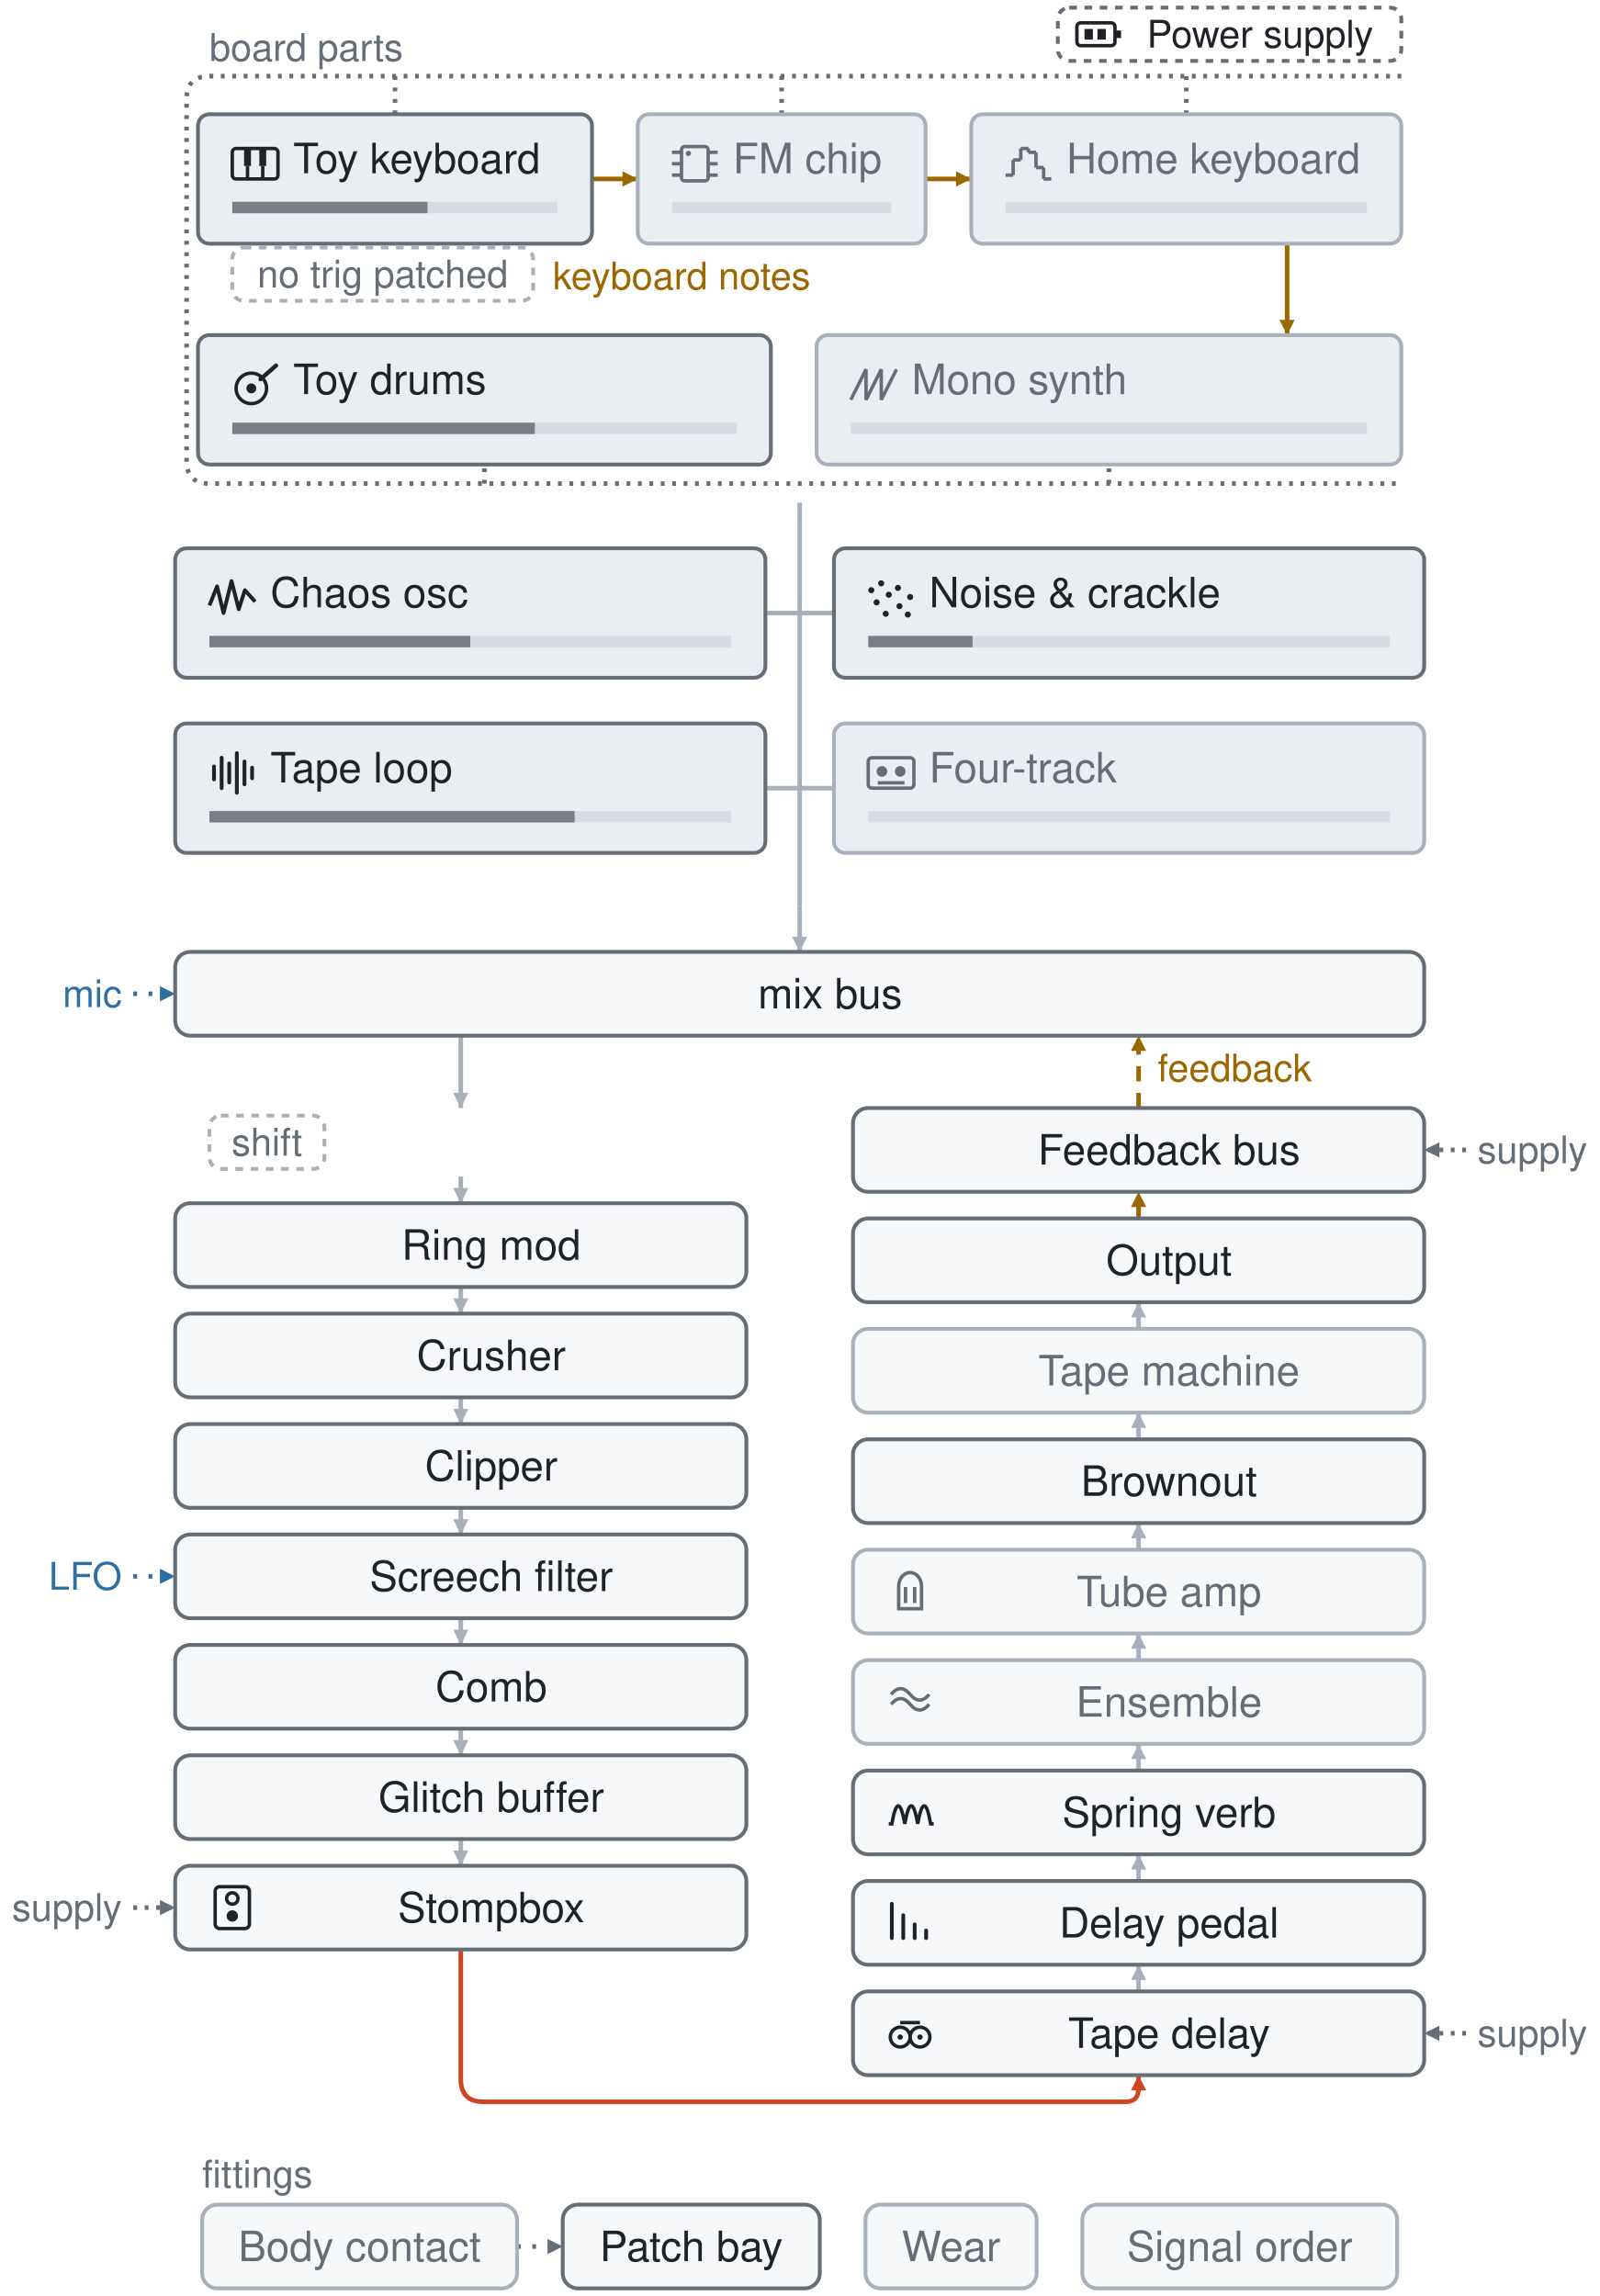
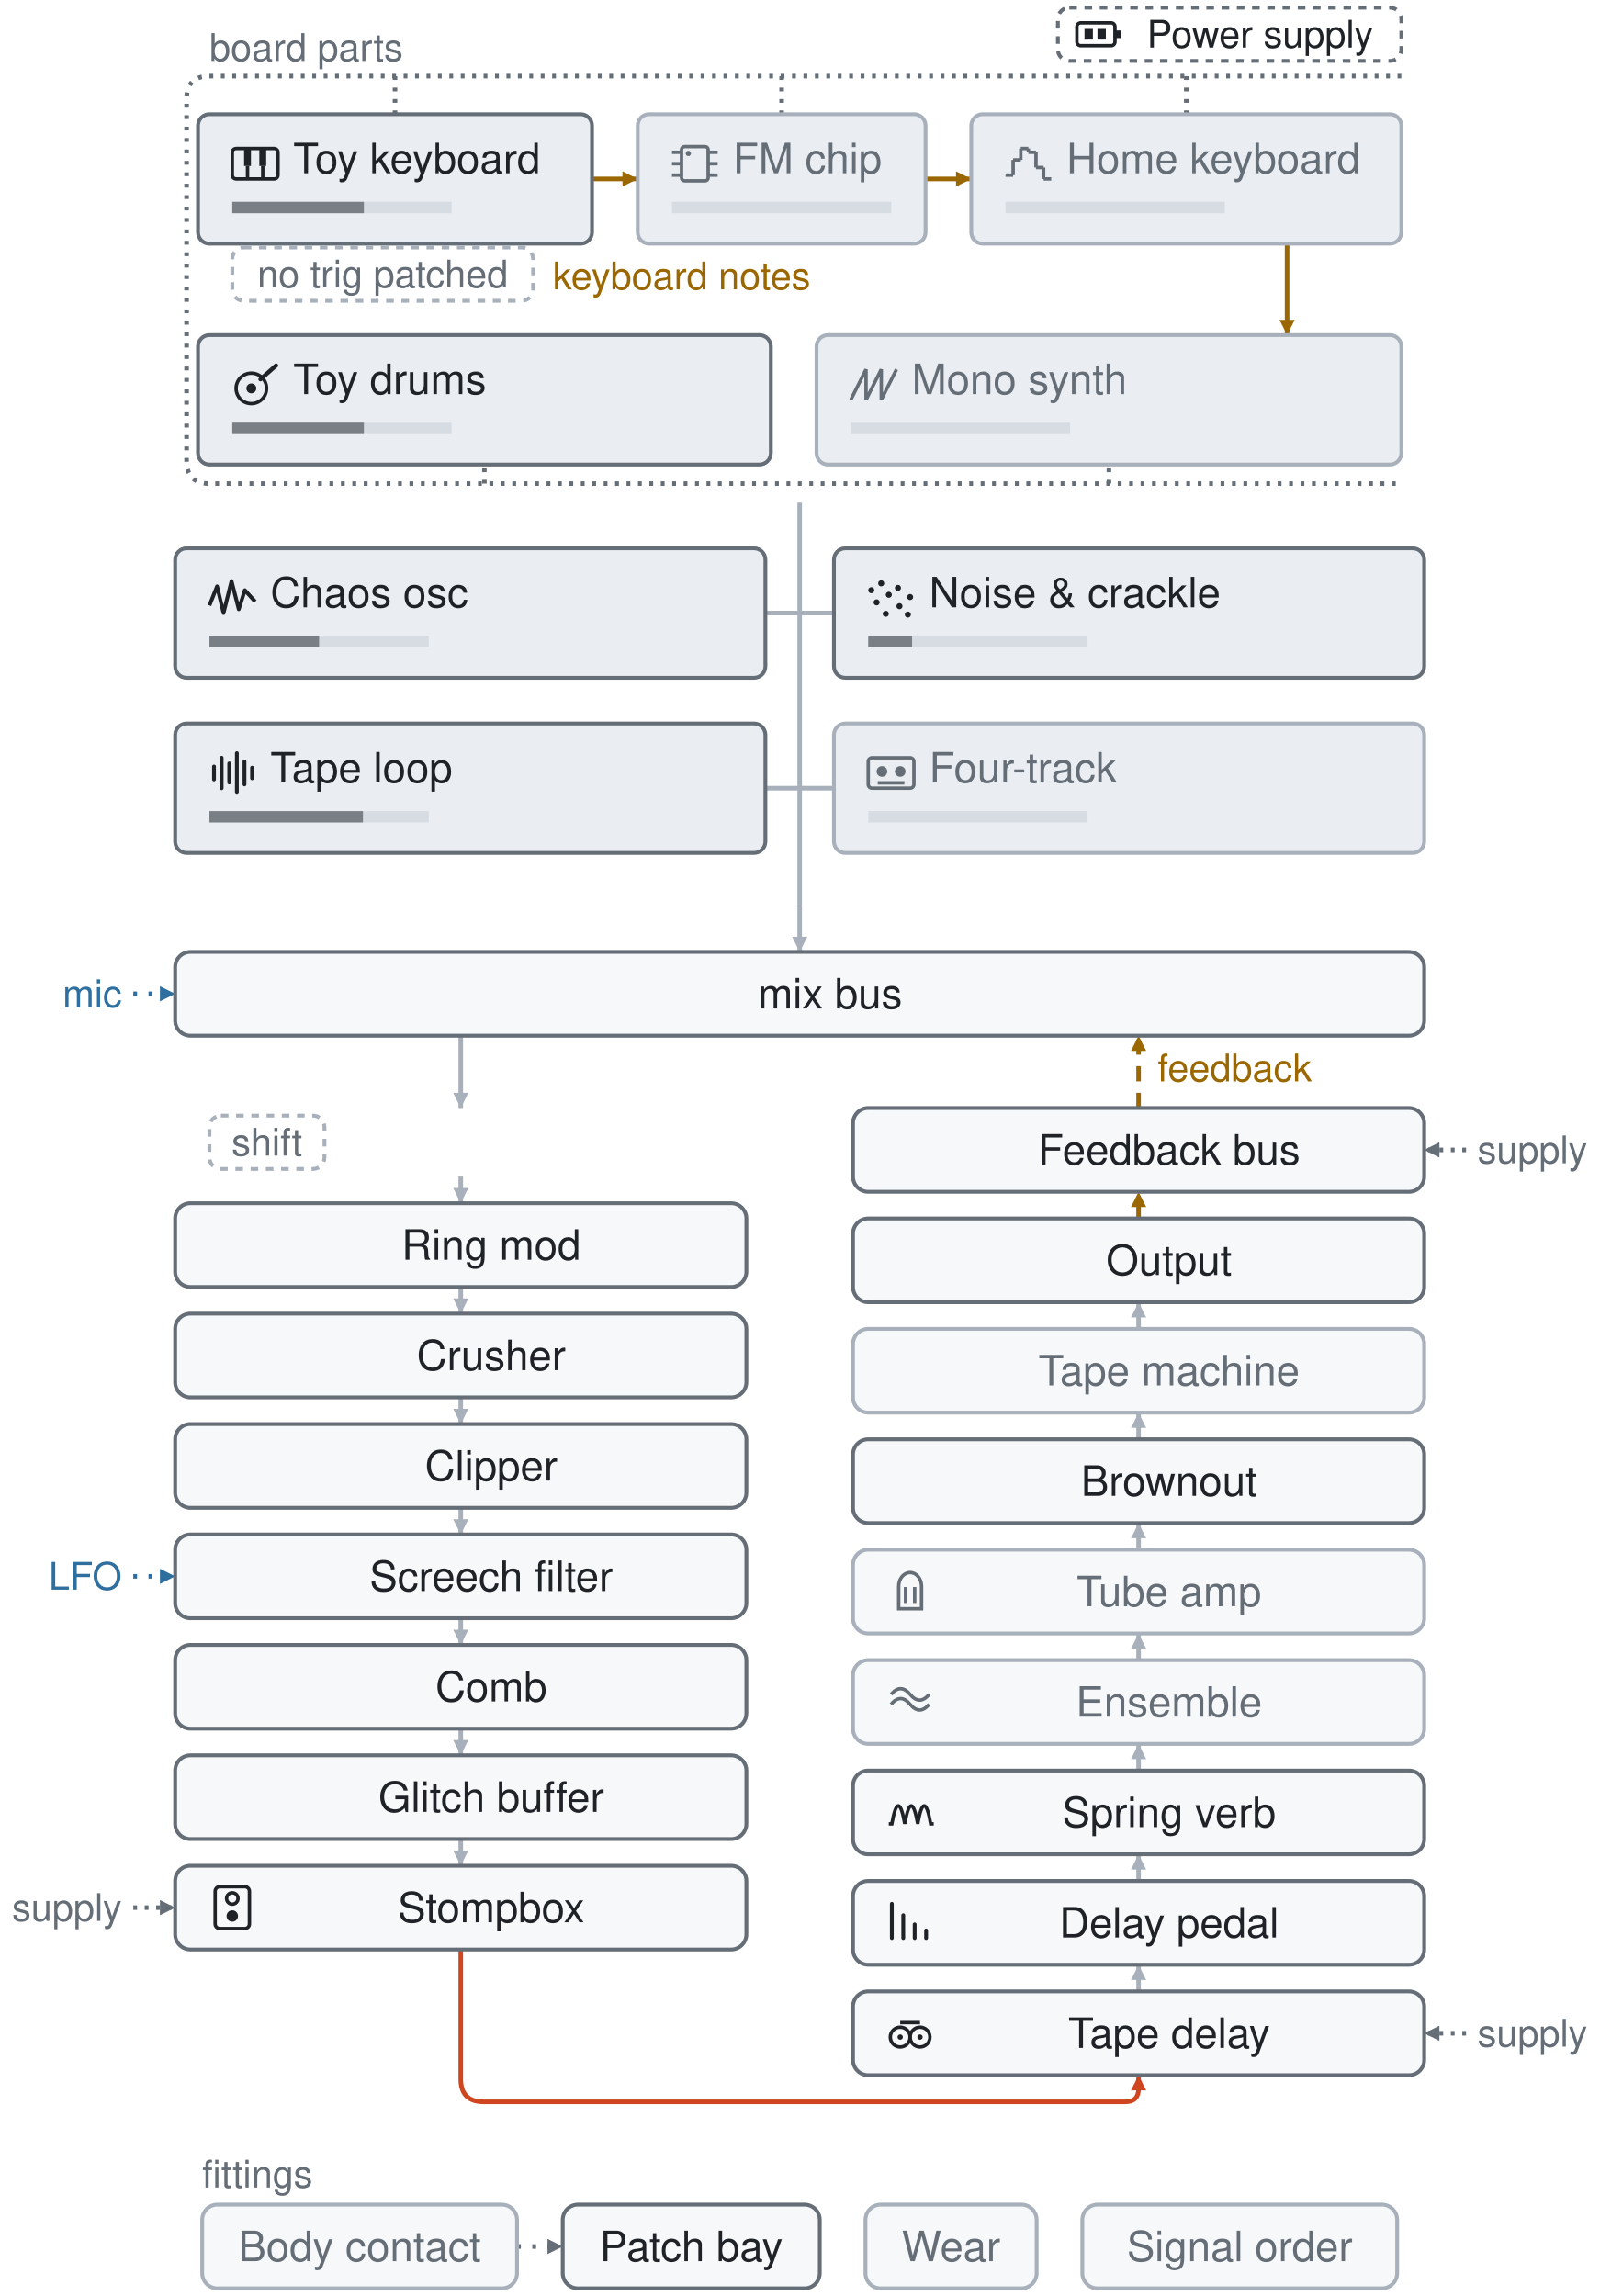
<svg xmlns="http://www.w3.org/2000/svg" viewBox="0 0 420 603" width="420" height="603" font-family="Helvetica, Arial, sans-serif">
  <g class="wire" data-wire="rail">
    <path class="line" d="M 368 20 L 55 20 Q 49 20 49 26 L 49 121 Q 49 127 55 127 L 368 127" fill="none" stroke="#656d76" stroke-width="1.2" stroke-dasharray="1 2" />
    <path class="head" d="" fill="#656d76" />
  </g>
  <g class="wire" data-wire="rail-Toy_keyboard">
    <path class="line" d="M 103.73 20 L 103.73 30" fill="none" stroke="#656d76" stroke-width="1.2" stroke-dasharray="1 2" />
    <path class="head" d="" fill="#656d76" />
  </g>
  <g class="wire" data-wire="rail-Toy_drums">
    <path class="line" d="M 127.21 127 L 127.21 122" fill="none" stroke="#656d76" stroke-width="1.2" stroke-dasharray="1 2" />
    <path class="head" d="" fill="#656d76" />
  </g>
  <g class="wire" data-wire="rail-FM_chip">
    <path class="line" d="M 205.26 20 L 205.26 30" fill="none" stroke="#656d76" stroke-width="1.2" stroke-dasharray="1 2" />
    <path class="head" d="" fill="#656d76" />
  </g>
  <g class="wire" data-wire="rail-Home_keyboard">
    <path class="line" d="M 311.53 20 L 311.53 30" fill="none" stroke="#656d76" stroke-width="1.2" stroke-dasharray="1 2" />
    <path class="head" d="" fill="#656d76" />
  </g>
  <g class="wire" data-wire="rail-Mono_synth">
    <path class="line" d="M 291.21 127 L 291.21 122" fill="none" stroke="#656d76" stroke-width="1.2" stroke-dasharray="1 2" />
    <path class="head" d="" fill="#656d76" />
  </g>
  <g class="wire" data-wire="key-line">
    <path class="line" d="M 155.47 47 L 167.47 47" fill="none" stroke="#9a6700" stroke-width="1.2" />
    <path class="head" d="M 167.47 47 L 163.47 49 L 163.47 45 Z" fill="#9a6700" />
    <text x="179" y="76" fill="#9a6700" font-size="10" text-anchor="middle">keyboard notes</text>
  </g>
  <g class="wire" data-wire="key-line-pcm">
    <path class="line" d="M 243.06 47 L 255.06 47" fill="none" stroke="#9a6700" stroke-width="1.2" />
    <path class="head" d="M 255.06 47 L 251.06 49 L 251.06 45 Z" fill="#9a6700" />
  </g>
  <g class="wire" data-wire="key-line-mono">
    <path class="line" d="M 338 64 L 338 88" fill="none" stroke="#9a6700" stroke-width="1.2" />
    <path class="head" d="M 338 88 L 336 84 L 340 84 Z" fill="#9a6700" />
  </g>
  <g class="wire" data-wire="board-out">
    <path class="line" d="M 210 132 L 210 238" fill="none" stroke="#a8b1bb" stroke-width="1.2" />
    <path class="head" d="" fill="#a8b1bb" />
  </g>
  <g class="wire" data-wire="Chaos_osc-out">
    <path class="line" d="M 201 161 L 210 161" fill="none" stroke="#a8b1bb" stroke-width="1.2" />
    <path class="head" d="" fill="#a8b1bb" />
  </g>
  <g class="wire" data-wire="Noise_crackle-out">
    <path class="line" d="M 219 161 L 210 161" fill="none" stroke="#a8b1bb" stroke-width="1.2" />
    <path class="head" d="" fill="#a8b1bb" />
  </g>
  <g class="wire" data-wire="Tape_loop-out">
    <path class="line" d="M 201 207 L 210 207" fill="none" stroke="#a8b1bb" stroke-width="1.2" />
    <path class="head" d="" fill="#a8b1bb" />
  </g>
  <g class="wire" data-wire="Four_track-out">
    <path class="line" d="M 219 207 L 210 207" fill="none" stroke="#a8b1bb" stroke-width="1.2" />
    <path class="head" d="" fill="#a8b1bb" />
  </g>
  <g class="wire" data-wire="collect-mix">
    <path class="line" d="M 210 238 L 210 250" fill="none" stroke="#a8b1bb" stroke-width="1.2" />
    <path class="head" d="M 210 250 L 208 246 L 212 246 Z" fill="#a8b1bb" />
  </g>
  <g class="wire" data-wire="mix-path">
    <path class="line" d="M 121 272 L 121 291" fill="none" stroke="#a8b1bb" stroke-width="1.2" />
    <path class="head" d="M 121 291 L 119 287 L 123 287 Z" fill="#a8b1bb" />
  </g>
  <g class="wire" data-wire="rack-Ring_mod">
    <path class="line" d="M 121 309 L 121 316" fill="none" stroke="#a8b1bb" stroke-width="1.2" />
    <path class="head" d="M 121 316 L 119 312 L 123 312 Z" fill="#a8b1bb" />
  </g>
  <g class="wire" data-wire="Ring_mod-Crusher">
    <path class="line" d="M 121 338 L 121 345" fill="none" stroke="#a8b1bb" stroke-width="1.2" />
    <path class="head" d="M 121 345 L 119 341 L 123 341 Z" fill="#a8b1bb" />
  </g>
  <g class="wire" data-wire="Crusher-Clipper">
    <path class="line" d="M 121 367 L 121 374" fill="none" stroke="#a8b1bb" stroke-width="1.2" />
    <path class="head" d="M 121 374 L 119 370 L 123 370 Z" fill="#a8b1bb" />
  </g>
  <g class="wire" data-wire="Clipper-Screech_filter">
    <path class="line" d="M 121 396 L 121 403" fill="none" stroke="#a8b1bb" stroke-width="1.2" />
    <path class="head" d="M 121 403 L 119 399 L 123 399 Z" fill="#a8b1bb" />
  </g>
  <g class="wire" data-wire="Screech_filter-Comb">
    <path class="line" d="M 121 425 L 121 432" fill="none" stroke="#a8b1bb" stroke-width="1.2" />
    <path class="head" d="M 121 432 L 119 428 L 123 428 Z" fill="#a8b1bb" />
  </g>
  <g class="wire" data-wire="Comb-Glitch_buffer">
    <path class="line" d="M 121 454 L 121 461" fill="none" stroke="#a8b1bb" stroke-width="1.2" />
    <path class="head" d="M 121 461 L 119 457 L 123 457 Z" fill="#a8b1bb" />
  </g>
  <g class="wire" data-wire="Glitch_buffer-Stompbox">
    <path class="line" d="M 121 483 L 121 490" fill="none" stroke="#a8b1bb" stroke-width="1.2" />
    <path class="head" d="M 121 490 L 119 486 L 123 486 Z" fill="#a8b1bb" />
  </g>
  <g class="wire" data-wire="Tape_delay-Delay_pedal">
    <path class="line" d="M 299 523 L 299 516" fill="none" stroke="#a8b1bb" stroke-width="1.2" />
    <path class="head" d="M 299 516 L 301 520 L 297 520 Z" fill="#a8b1bb" />
  </g>
  <g class="wire" data-wire="Delay_pedal-Spring_verb">
    <path class="line" d="M 299 494 L 299 487" fill="none" stroke="#a8b1bb" stroke-width="1.2" />
    <path class="head" d="M 299 487 L 301 491 L 297 491 Z" fill="#a8b1bb" />
  </g>
  <g class="wire" data-wire="Spring_verb-Ensemble">
    <path class="line" d="M 299 465 L 299 458" fill="none" stroke="#a8b1bb" stroke-width="1.2" />
    <path class="head" d="M 299 458 L 301 462 L 297 462 Z" fill="#a8b1bb" />
  </g>
  <g class="wire" data-wire="Ensemble-Tube_amp">
    <path class="line" d="M 299 436 L 299 429" fill="none" stroke="#a8b1bb" stroke-width="1.2" />
    <path class="head" d="M 299 429 L 301 433 L 297 433 Z" fill="#a8b1bb" />
  </g>
  <g class="wire" data-wire="Tube_amp-Brownout">
    <path class="line" d="M 299 407 L 299 400" fill="none" stroke="#a8b1bb" stroke-width="1.2" />
    <path class="head" d="M 299 400 L 301 404 L 297 404 Z" fill="#a8b1bb" />
  </g>
  <g class="wire" data-wire="Brownout-Tape_machine">
    <path class="line" d="M 299 378 L 299 371" fill="none" stroke="#a8b1bb" stroke-width="1.2" />
    <path class="head" d="M 299 371 L 301 375 L 297 375 Z" fill="#a8b1bb" />
  </g>
  <g class="wire" data-wire="Tape_machine-Output">
    <path class="line" d="M 299 349 L 299 342" fill="none" stroke="#a8b1bb" stroke-width="1.2" />
    <path class="head" d="M 299 342 L 301 346 L 297 346 Z" fill="#a8b1bb" />
  </g>
  <g class="wire" data-wire="fold">
    <path class="line" d="M 121 512 L 121 546 Q 121 552 127 552 L 295.5 552 Q 299 552 299 548.5 L 299 545" fill="none" stroke="#cf4520" stroke-width="1.2" />
    <path class="head" d="M 299 545 L 301 549 L 297 549 Z" fill="#cf4520" />
  </g>
  <g class="wire" data-wire="fb-out">
    <path class="line" d="M 299 320 L 299 313" fill="none" stroke="#9a6700" stroke-width="1.2" stroke-dasharray="4 3" />
    <path class="head" d="M 299 313 L 301 317 L 297 317 Z" fill="#9a6700" />
  </g>
  <g class="wire" data-wire="fb-home">
    <path class="line" d="M 299 291 L 299 272" fill="none" stroke="#9a6700" stroke-width="1.2" stroke-dasharray="4 3" />
    <path class="head" d="M 299 272 L 301 276 L 297 276 Z" fill="#9a6700" />
    <text x="304" y="284" fill="#9a6700" font-size="10" text-anchor="start">feedback</text>
  </g>
  <g class="wire" data-wire="pad-bay">
    <path class="line" d="M 135.78 590 L 147.78 590" fill="none" stroke="#656d76" stroke-width="1.2" stroke-dasharray="1 3" />
    <path class="head" d="M 147.78 590 L 143.78 592 L 143.78 588 Z" fill="#656d76" />
  </g>
  <g class="wire" data-wire="mic-wire">
    <path class="line" d="M 35 261 L 46 261" fill="none" stroke="#2f6f9f" stroke-width="1.2" stroke-dasharray="1 3" />
    <path class="head" d="M 46 261 L 42 263 L 42 259 Z" fill="#2f6f9f" />
  </g>
  <g class="wire" data-wire="rail-Feedback_bus-wire">
    <path class="line" d="M 385 302 L 374 302" fill="none" stroke="#656d76" stroke-width="1.2" stroke-dasharray="1 2" />
    <path class="head" d="M 374 302 L 378 300 L 378 304 Z" fill="#656d76" />
  </g>
  <g class="wire" data-wire="wire0-wire">
    <path class="line" d="M 35 414 L 46 414" fill="none" stroke="#2f6f9f" stroke-width="1.2" stroke-dasharray="1 3" />
    <path class="head" d="M 46 414 L 42 416 L 42 412 Z" fill="#2f6f9f" />
  </g>
  <g class="wire" data-wire="rail-Stompbox-wire">
    <path class="line" d="M 35 501 L 46 501" fill="none" stroke="#656d76" stroke-width="1.2" stroke-dasharray="1 2" />
    <path class="head" d="M 46 501 L 42 503 L 42 499 Z" fill="#656d76" />
  </g>
  <g class="wire" data-wire="rail-Tape_delay-wire">
    <path class="line" d="M 385 534 L 374 534" fill="none" stroke="#656d76" stroke-width="1.2" stroke-dasharray="1 2" />
    <path class="head" d="M 374 534 L 378 532 L 378 536 Z" fill="#656d76" />
  </g>
  <g class="node">
    <text x="55" y="16" fill="#656d76" font-size="10" text-anchor="start">board parts</text>
  </g>
  <g class="node">
    <rect class="box" x="52" y="30" width="103.467" height="34" rx="3" fill="#eaeef2" stroke="#656d76" stroke-width="1" />
    <g class="glyph">
      <rect x="61" y="39" width="12" height="8" rx="1" fill="none" stroke="#1f2328" stroke-width="0.9" />
      <path d="M 65 43.6 V 47 M 69 43.6 V 47" stroke="#1f2328" stroke-width="0.9" />
      <rect x="64.1" y="39" width="1.8" height="4.6" fill="#1f2328" />
      <rect x="68.1" y="39" width="1.8" height="4.6" fill="#1f2328" />
    </g>
    <text x="77" y="45.5" fill="#1f2328" font-size="11" text-anchor="start">Toy keyboard</text>
-     <rect x="61" y="53" width="85.467" height="3" fill="#a8b1bb" fill-opacity="0.3" />
-     <rect x="61" y="53" width="51.28" height="3" fill="#1f2328" fill-opacity="0.5" />
+     <rect x="61" y="53" width="57.592" height="3" fill="#a8b1bb" fill-opacity="0.3" />
+     <rect x="61" y="53" width="34.555" height="3" fill="#1f2328" fill-opacity="0.5" />
  </g>
  <g class="node">
    <rect class="box" x="52" y="88" width="150.427" height="34" rx="3" fill="#eaeef2" stroke="#656d76" stroke-width="1" />
    <g class="glyph">
      <circle cx="66" cy="102" r="4" fill="none" stroke="#1f2328" stroke-width="0.9" />
      <circle cx="66" cy="102" r="1.3" fill="#1f2328" />
      <path d="M 72.5 96 L 68.4 99.6" stroke="#1f2328" stroke-width="1.1" stroke-linecap="round" />
    </g>
    <text x="77" y="103.5" fill="#1f2328" font-size="11" text-anchor="start">Toy drums</text>
-     <rect x="61" y="111" width="132.427" height="3" fill="#a8b1bb" fill-opacity="0.3" />
-     <rect x="61" y="111" width="79.456" height="3" fill="#1f2328" fill-opacity="0.5" />
+     <rect x="61" y="111" width="57.592" height="3" fill="#a8b1bb" fill-opacity="0.3" />
+     <rect x="61" y="111" width="34.555" height="3" fill="#1f2328" fill-opacity="0.5" />
  </g>
  <g class="node">
    <rect class="box" x="167.467" y="30" width="75.592" height="34" rx="3" fill="#eaeef2" stroke="#a8b1bb" stroke-width="1" />
    <g class="glyph">
      <rect x="178.967" y="38.5" width="7" height="9" rx="0.8" fill="none" stroke="#656d76" stroke-width="0.9" />
      <path d="M 176.467 40 h 2.5 M 185.967 40 h 2.5 M 176.467 43 h 2.5 M 185.967 43 h 2.5 M 176.467 46 h 2.5 M 185.967 46 h 2.5" stroke="#656d76" stroke-width="0.9" />
      <circle cx="180.767" cy="40.3" r="0.7" fill="#656d76" />
    </g>
    <text x="192.467" y="45.5" fill="#656d76" font-size="11" text-anchor="start">FM chip</text>
    <rect x="176.467" y="53" width="57.592" height="3" fill="#a8b1bb" fill-opacity="0.3" />
  </g>
  <g class="node">
    <rect class="box" x="255.058" y="30" width="112.942" height="34" rx="3" fill="#eaeef2" stroke="#a8b1bb" stroke-width="1" />
    <g class="glyph">
      <path d="M 264.058 46 h 2 M 266.058 42 h 2 M 268.058 39 h 2 M 270.058 40 h 2 M 272.058 44 h 2 M 274.058 47 h 2 M 266.058 46 V 42 M 268.058 42 V 39 M 270.058 39 V 40 M 272.058 40 V 44 M 274.058 44 V 47" fill="none" stroke="#656d76" stroke-width="0.9" stroke-linejoin="miter" />
    </g>
    <text x="280.058" y="45.5" fill="#656d76" font-size="11" text-anchor="start">Home keyboard</text>
-     <rect x="264.058" y="53" width="94.942" height="3" fill="#a8b1bb" fill-opacity="0.3" />
+     <rect x="264.058" y="53" width="57.592" height="3" fill="#a8b1bb" fill-opacity="0.3" />
  </g>
  <g class="node">
    <rect class="box" x="214.427" y="88" width="153.573" height="34" rx="3" fill="#eaeef2" stroke="#a8b1bb" stroke-width="1" />
    <g class="glyph">
      <path d="M 223.427 105 L 227.427 97 V 105 L 231.427 97 V 105 L 235.427 97" fill="none" stroke="#656d76" stroke-width="0.9" stroke-linejoin="miter" />
    </g>
    <text x="239.427" y="103.5" fill="#656d76" font-size="11" text-anchor="start">Mono synth</text>
-     <rect x="223.427" y="111" width="135.573" height="3" fill="#a8b1bb" fill-opacity="0.3" />
+     <rect x="223.427" y="111" width="57.592" height="3" fill="#a8b1bb" fill-opacity="0.3" />
  </g>
  <g class="node">
    <rect class="box" x="46" y="144" width="155" height="34" rx="3" fill="#eaeef2" stroke="#656d76" stroke-width="1" />
    <g class="glyph">
      <path d="M 55 159 L 57 154 L 58.7 161 L 60.8 152.6 L 62.7 160 L 64.3 155 L 67 158" fill="none" stroke="#1f2328" stroke-width="1" stroke-linejoin="round" />
    </g>
    <text x="71" y="159.5" fill="#1f2328" font-size="11" text-anchor="start">Chaos osc</text>
-     <rect x="55" y="167" width="137" height="3" fill="#a8b1bb" fill-opacity="0.3" />
-     <rect x="55" y="167" width="68.5" height="3" fill="#1f2328" fill-opacity="0.5" />
+     <rect x="55" y="167" width="57.592" height="3" fill="#a8b1bb" fill-opacity="0.3" />
+     <rect x="55" y="167" width="28.796" height="3" fill="#1f2328" fill-opacity="0.5" />
  </g>
  <g class="node">
    <rect class="box" x="219" y="144" width="155" height="34" rx="3" fill="#eaeef2" stroke="#656d76" stroke-width="1" />
    <g class="glyph">
      <path d="M 228.8 154.2 a 0.8 0.8 0 1 0 0.01 0 M 231.4 152.4 a 0.8 0.8 0 1 0 0.01 0 M 230.2 157.4 a 0.8 0.8 0 1 0 0.01 0 M 233.4 155.4 a 0.8 0.8 0 1 0 0.01 0 M 232.6 160.4 a 0.8 0.8 0 1 0 0.01 0 M 235.8 153.6 a 0.8 0.8 0 1 0 0.01 0 M 236.2 158.4 a 0.8 0.8 0 1 0 0.01 0 M 239 156 a 0.8 0.8 0 1 0 0.01 0 M 238.4 160.6 a 0.8 0.8 0 1 0 0.01 0" fill="#1f2328" />
    </g>
    <text x="244" y="159.5" fill="#1f2328" font-size="11" text-anchor="start">Noise &amp; crackle</text>
-     <rect x="228" y="167" width="137" height="3" fill="#a8b1bb" fill-opacity="0.3" />
-     <rect x="228" y="167" width="27.4" height="3" fill="#1f2328" fill-opacity="0.5" />
+     <rect x="228" y="167" width="57.592" height="3" fill="#a8b1bb" fill-opacity="0.3" />
+     <rect x="228" y="167" width="11.518" height="3" fill="#1f2328" fill-opacity="0.5" />
  </g>
  <g class="node">
    <rect class="box" x="46" y="190" width="155" height="34" rx="3" fill="#eaeef2" stroke="#656d76" stroke-width="1" />
    <g class="glyph">
      <path d="M 56.2 201.3 v 3.4 M 58.2 199 v 8 M 60.2 200.5 v 5 M 62.2 197.8 v 10.4 M 64.2 200 v 6 M 66.2 201.6 v 2.8" stroke="#1f2328" stroke-width="1" stroke-linecap="round" />
    </g>
    <text x="71" y="205.5" fill="#1f2328" font-size="11" text-anchor="start">Tape loop</text>
-     <rect x="55" y="213" width="137" height="3" fill="#a8b1bb" fill-opacity="0.3" />
-     <rect x="55" y="213" width="95.9" height="3" fill="#1f2328" fill-opacity="0.5" />
+     <rect x="55" y="213" width="57.592" height="3" fill="#a8b1bb" fill-opacity="0.3" />
+     <rect x="55" y="213" width="40.314" height="3" fill="#1f2328" fill-opacity="0.5" />
  </g>
  <g class="node">
    <rect class="box" x="219" y="190" width="155" height="34" rx="3" fill="#eaeef2" stroke="#a8b1bb" stroke-width="1" />
    <g class="glyph">
      <rect x="228" y="199" width="12" height="8" rx="1" fill="none" stroke="#656d76" stroke-width="0.9" />
      <circle cx="231.6" cy="202.6" r="1.4" fill="#656d76" />
      <circle cx="236.4" cy="202.6" r="1.4" fill="#656d76" />
      <path d="M 230.5 205.6 h 7" stroke="#656d76" stroke-width="0.9" />
    </g>
    <text x="244" y="205.5" fill="#656d76" font-size="11" text-anchor="start">Four-track</text>
-     <rect x="228" y="213" width="137" height="3" fill="#a8b1bb" fill-opacity="0.3" />
+     <rect x="228" y="213" width="57.592" height="3" fill="#a8b1bb" fill-opacity="0.3" />
  </g>
  <g class="node">
    <rect class="box" x="46" y="250" width="328" height="22" rx="4" fill="#f6f8fa" stroke="#656d76" stroke-width="1" />
    <text x="218" y="264.85" fill="#1f2328" font-size="11" text-anchor="middle">mix bus</text>
  </g>
  <g class="node" />
  <g class="node">
    <rect class="box" x="46" y="316" width="150" height="22" rx="4" fill="#f6f8fa" stroke="#656d76" stroke-width="1" />
    <text x="129" y="330.85" fill="#1f2328" font-size="11" text-anchor="middle">Ring mod</text>
  </g>
  <g class="node">
    <rect class="box" x="46" y="345" width="150" height="22" rx="4" fill="#f6f8fa" stroke="#656d76" stroke-width="1" />
    <text x="129" y="359.85" fill="#1f2328" font-size="11" text-anchor="middle">Crusher</text>
  </g>
  <g class="node">
    <rect class="box" x="46" y="374" width="150" height="22" rx="4" fill="#f6f8fa" stroke="#656d76" stroke-width="1" />
    <text x="129" y="388.85" fill="#1f2328" font-size="11" text-anchor="middle">Clipper</text>
  </g>
  <g class="node">
    <rect class="box" x="46" y="403" width="150" height="22" rx="4" fill="#f6f8fa" stroke="#656d76" stroke-width="1" />
    <text x="129" y="417.85" fill="#1f2328" font-size="11" text-anchor="middle">Screech filter</text>
  </g>
  <g class="node">
    <rect class="box" x="46" y="432" width="150" height="22" rx="4" fill="#f6f8fa" stroke="#656d76" stroke-width="1" />
    <text x="129" y="446.85" fill="#1f2328" font-size="11" text-anchor="middle">Comb</text>
  </g>
  <g class="node">
    <rect class="box" x="46" y="461" width="150" height="22" rx="4" fill="#f6f8fa" stroke="#656d76" stroke-width="1" />
    <text x="129" y="475.85" fill="#1f2328" font-size="11" text-anchor="middle">Glitch buffer</text>
  </g>
  <g class="node">
    <rect class="box" x="46" y="490" width="150" height="22" rx="4" fill="#f6f8fa" stroke="#656d76" stroke-width="1" />
    <g class="glyph">
      <rect x="56.5" y="495.5" width="9" height="11" rx="1.2" fill="none" stroke="#1f2328" stroke-width="0.9" />
      <circle cx="61" cy="498.6" r="1.5" fill="none" stroke="#1f2328" stroke-width="0.9" />
      <circle cx="61" cy="503.2" r="1.5" fill="#1f2328" />
    </g>
    <text x="129" y="504.85" fill="#1f2328" font-size="11" text-anchor="middle">Stompbox</text>
  </g>
  <g class="node">
    <rect class="box" x="224" y="523" width="150" height="22" rx="4" fill="#f6f8fa" stroke="#656d76" stroke-width="1" />
    <g class="glyph">
      <circle cx="236.4" cy="535" r="2.6" fill="none" stroke="#1f2328" stroke-width="0.9" />
      <circle cx="236.4" cy="535" r="0.7" fill="#1f2328" />
      <circle cx="241.6" cy="535" r="2.6" fill="none" stroke="#1f2328" stroke-width="0.9" />
      <circle cx="241.6" cy="535" r="0.7" fill="#1f2328" />
      <path d="M 236.4 531.2 H 241.6" stroke="#1f2328" stroke-width="0.9" />
    </g>
    <text x="307" y="537.85" fill="#1f2328" font-size="11" text-anchor="middle">Tape delay</text>
  </g>
  <g class="node">
    <rect class="box" x="224" y="494" width="150" height="22" rx="4" fill="#f6f8fa" stroke="#656d76" stroke-width="1" />
    <g class="glyph">
      <path d="M 234.2 509 v -9 M 237.2 509 v -6 M 240.2 509 v -3.6 M 243.2 509 v -2" stroke="#1f2328" stroke-width="1" stroke-linecap="round" />
    </g>
    <text x="307" y="508.85" fill="#1f2328" font-size="11" text-anchor="middle">Delay pedal</text>
  </g>
  <g class="node">
    <rect class="box" x="224" y="465" width="150" height="22" rx="4" fill="#f6f8fa" stroke="#656d76" stroke-width="1" />
    <g class="glyph">
      <path d="M 233.4 479 h 0.8 q 1.7 -9.5 3.4 0 q 1.7 -9.5 3.4 0 q 1.7 -9.5 3.4 0 h 0.8" fill="none" stroke="#1f2328" stroke-width="0.9" />
    </g>
    <text x="307" y="479.85" fill="#1f2328" font-size="11" text-anchor="middle">Spring verb</text>
  </g>
  <g class="node">
    <rect class="box" x="224" y="436" width="150" height="22" rx="4" fill="#f6f8fa" stroke="#a8b1bb" stroke-width="1" />
    <g class="glyph">
      <path d="M 234 445 q 2.5 -3 5 0 q 2.5 3 5 0" fill="none" stroke="#656d76" stroke-width="0.9" />
      <path d="M 234 447.6 q 2.5 -3 5 0 q 2.5 3 5 0" fill="none" stroke="#656d76" stroke-width="0.9" />
    </g>
    <text x="307" y="450.85" fill="#656d76" font-size="11" text-anchor="middle">Ensemble</text>
  </g>
  <g class="node">
    <rect class="box" x="224" y="407" width="150" height="22" rx="4" fill="#f6f8fa" stroke="#a8b1bb" stroke-width="1" />
    <g class="glyph">
      <path d="M 236 422.5 V 416.6 a 3 3.6 0 0 1 6 0 V 422.5 z" fill="none" stroke="#656d76" stroke-width="0.9" />
      <path d="M 237.8 421 V 416.8 M 240.2 421 V 416.8" fill="none" stroke="#656d76" stroke-width="0.9" />
    </g>
    <text x="307" y="421.85" fill="#656d76" font-size="11" text-anchor="middle">Tube amp</text>
  </g>
  <g class="node">
    <rect class="box" x="224" y="378" width="150" height="22" rx="4" fill="#f6f8fa" stroke="#656d76" stroke-width="1" />
    <text x="307" y="392.85" fill="#1f2328" font-size="11" text-anchor="middle">Brownout</text>
  </g>
  <g class="node">
    <rect class="box" x="224" y="349" width="150" height="22" rx="4" fill="#f6f8fa" stroke="#a8b1bb" stroke-width="1" />
    <text x="307" y="363.85" fill="#656d76" font-size="11" text-anchor="middle">Tape machine</text>
  </g>
  <g class="node">
    <rect class="box" x="224" y="320" width="150" height="22" rx="4" fill="#f6f8fa" stroke="#656d76" stroke-width="1" />
    <text x="307" y="334.85" fill="#1f2328" font-size="11" text-anchor="middle">Output</text>
  </g>
  <g class="node">
    <rect class="box" x="224" y="291" width="150" height="22" rx="4" fill="#f6f8fa" stroke="#656d76" stroke-width="1" />
    <text x="307" y="305.85" fill="#1f2328" font-size="11" text-anchor="middle">Feedback bus</text>
  </g>
  <g class="node">
    <rect class="box" x="53.095" y="579" width="82.68" height="22" rx="4" fill="#f6f8fa" stroke="#a8b1bb" stroke-width="1" />
    <text x="94.435" y="593.85" fill="#656d76" font-size="11" text-anchor="middle">Body contact</text>
  </g>
  <g class="node">
    <rect class="box" x="147.775" y="579" width="67.5" height="22" rx="4" fill="#f6f8fa" stroke="#656d76" stroke-width="1" />
    <text x="181.525" y="593.85" fill="#1f2328" font-size="11" text-anchor="middle">Patch bay</text>
  </g>
  <g class="node">
    <rect class="box" x="227.275" y="579" width="44.95" height="22" rx="4" fill="#f6f8fa" stroke="#a8b1bb" stroke-width="1" />
    <text x="249.75" y="593.85" fill="#656d76" font-size="11" text-anchor="middle">Wear</text>
  </g>
  <g class="node">
    <rect class="box" x="284.225" y="579" width="82.68" height="22" rx="4" fill="#f6f8fa" stroke="#a8b1bb" stroke-width="1" />
    <text x="325.565" y="593.85" fill="#656d76" font-size="11" text-anchor="middle">Signal order</text>
  </g>
  <g class="node">
    <rect class="box" x="55" y="293" width="30.2" height="14" rx="3" fill="none" stroke="#a8b1bb" stroke-dasharray="2 2" />
    <text x="70.1" y="303.5" fill="#656d76" font-size="10" text-anchor="middle">shift</text>
  </g>
  <g class="node">
    <rect class="box" x="61" y="65" width="79" height="14" rx="3" fill="none" stroke="#a8b1bb" stroke-dasharray="2 2" />
    <text x="100.5" y="75.5" fill="#656d76" font-size="10" text-anchor="middle">no trig patched</text>
  </g>
  <g class="node rail-chip">
    <rect class="box" x="277.8" y="2" width="90.2" height="14" rx="3" fill="none" stroke="#656d76" stroke-dasharray="2 2" />
    <g class="glyph">
      <rect x="282.8" y="6" width="10" height="6" rx="1" fill="none" stroke="#1f2328" stroke-width="0.9" />
      <rect x="292.8" y="8" width="1.6" height="2" fill="#1f2328" />
      <rect x="284.8" y="7.6" width="2.2" height="2.8" fill="#1f2328" />
      <rect x="288.2" y="7.6" width="2.2" height="2.8" fill="#1f2328" />
    </g>
    <text x="330.9" y="12.5" fill="#1f2328" font-size="10" text-anchor="middle">Power supply</text>
  </g>
  <g class="tap">
    <text x="32" y="264.5" fill="#2f6f9f" font-size="10" text-anchor="end">mic</text>
  </g>
  <g class="tap">
    <text x="388" y="305.5" fill="#656d76" font-size="10" text-anchor="start">supply</text>
  </g>
  <g class="tap">
    <text x="32" y="417.5" fill="#2f6f9f" font-size="10" text-anchor="end">LFO</text>
  </g>
  <g class="tap">
    <text x="32" y="504.5" fill="#656d76" font-size="10" text-anchor="end">supply</text>
  </g>
  <g class="tap">
    <text x="388" y="537.5" fill="#656d76" font-size="10" text-anchor="start">supply</text>
  </g>
  <g class="tap">
    <text x="53.095" y="574.5" fill="#656d76" font-size="10" text-anchor="start">fittings</text>
  </g>
</svg>
